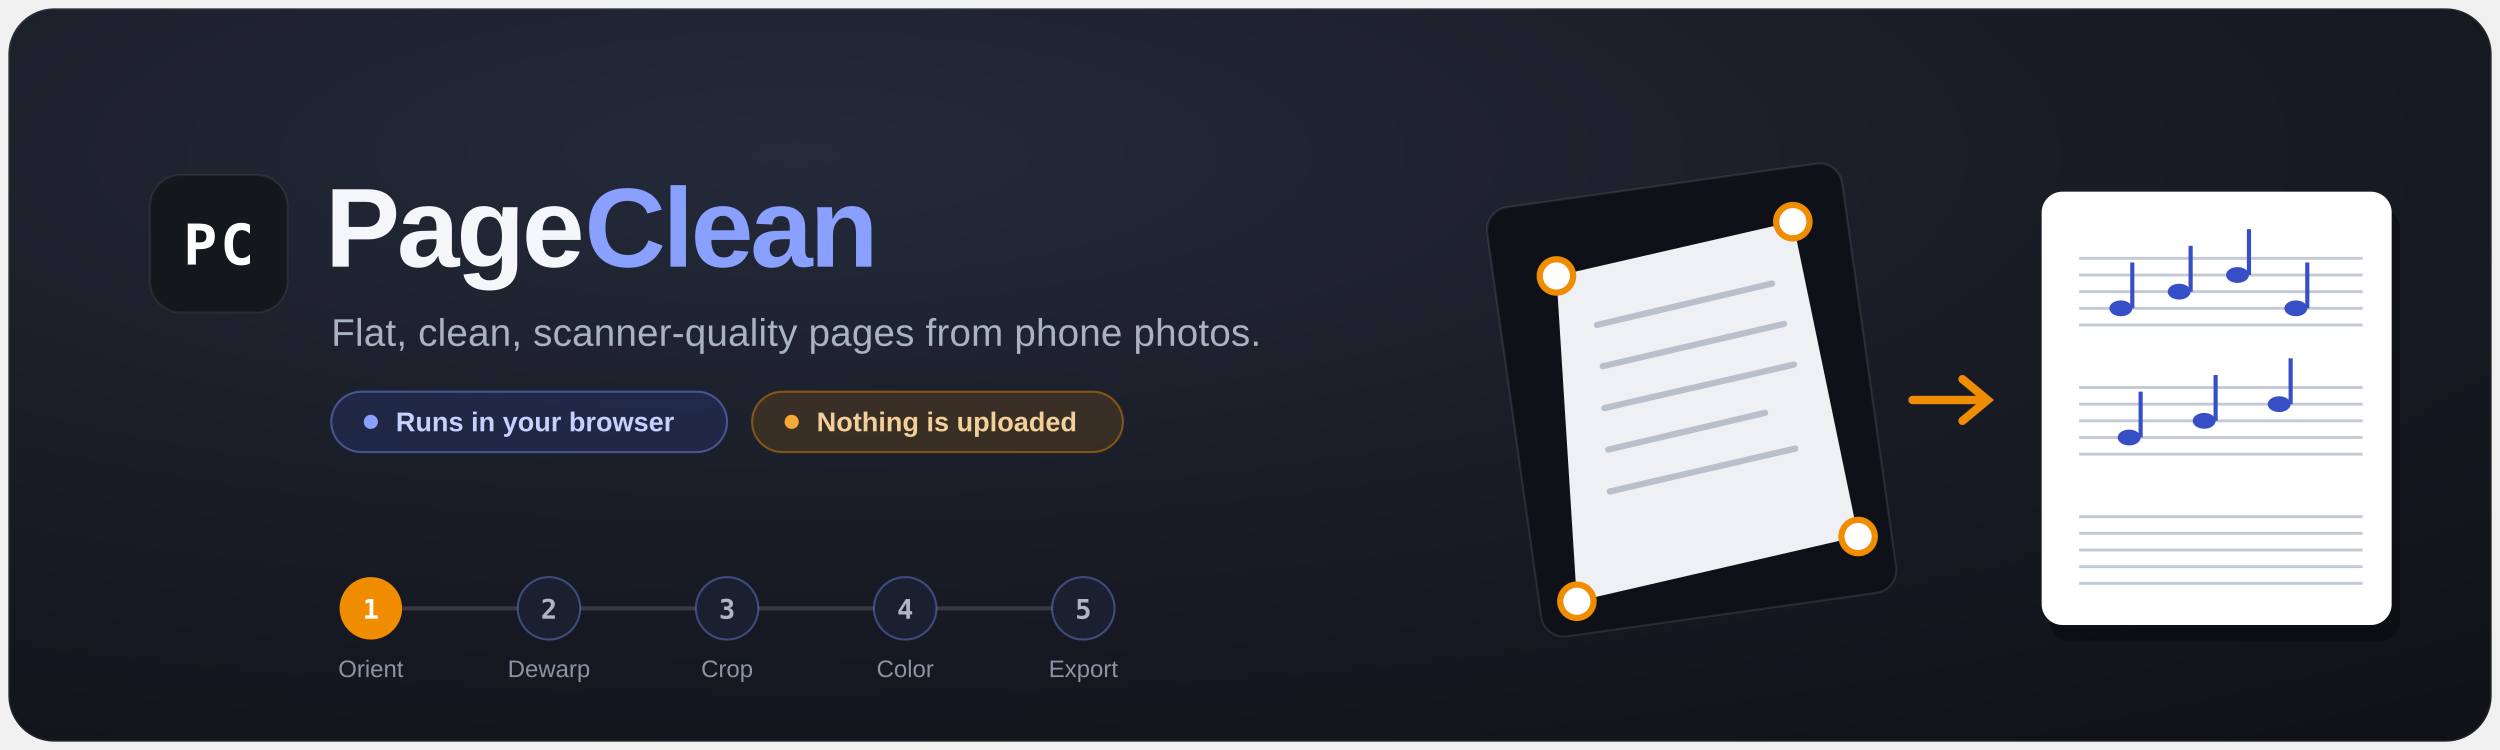
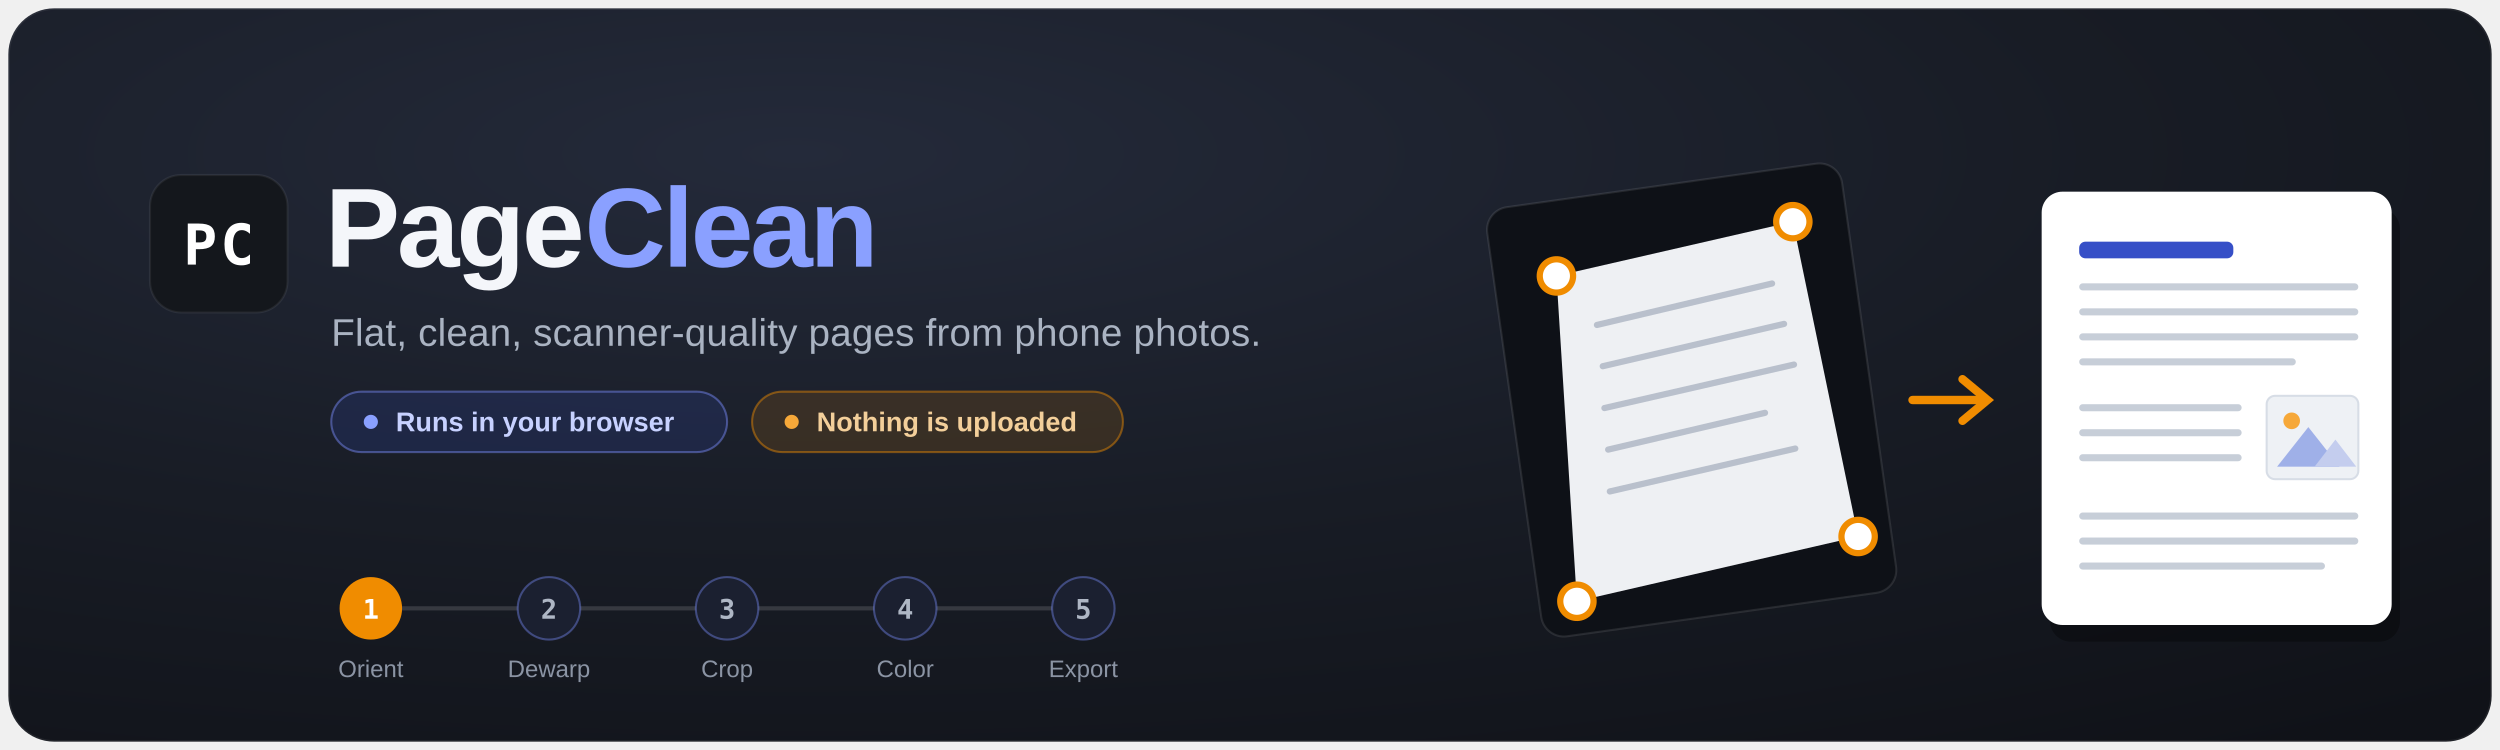
<svg xmlns="http://www.w3.org/2000/svg" viewBox="0 0 1200 360" width="1200" height="360" font-family="'Segoe UI', system-ui, -apple-system, 'Helvetica Neue', Arial, sans-serif">
  <defs>
    <radialGradient id="bed" cx="32%" cy="20%" r="100%">
      <stop offset="0%" stop-color="#242a3a" />
      <stop offset="52%" stop-color="#181c25" />
      <stop offset="100%" stop-color="#101218" />
    </radialGradient>
    <linearGradient id="accent" x1="0" y1="0" x2="1" y2="0">
      <stop offset="0%" stop-color="#8aa0ff" />
      <stop offset="100%" stop-color="#5c77f0" />
    </linearGradient>
  </defs>
  <rect x="4" y="4" width="1192" height="352" rx="22" fill="url(#bed)" stroke="rgba(255,255,255,0.07)" stroke-width="1.5" />
  <g>
    <rect x="72" y="84" width="66" height="66" rx="15" fill="#14171c" stroke="rgba(255,255,255,0.07)" />
    <text x="105" y="127" text-anchor="middle" font-family="'SF Mono', ui-monospace, 'Cascadia Code', Menlo, Consolas, monospace" font-size="27" font-weight="700" letter-spacing="1.5" fill="#ffffff">PC</text>
    <text x="156" y="128" font-size="54" font-weight="700" letter-spacing="-1.5" fill="#f4f6fa">Page<tspan fill="#8aa0ff">Clean</tspan>
    </text>
    <text x="159" y="166" font-size="18.5" font-weight="500" letter-spacing="0.1" fill="#aab3c2">Flat, clean, scanner-quality pages from phone photos.</text>
    <g font-size="13" font-weight="600">
      <rect x="159" y="188" width="190" height="29" rx="14.5" fill="rgba(54,79,199,0.18)" stroke="rgba(124,143,255,0.45)" />
      <circle cx="178" cy="202.5" r="3.4" fill="#8aa0ff" />
      <text x="190" y="207" fill="#c7d1ff">Runs in your browser</text>
      <rect x="361" y="188" width="178" height="29" rx="14.5" fill="rgba(240,140,0,0.14)" stroke="rgba(240,140,0,0.45)" />
      <circle cx="380" cy="202.5" r="3.4" fill="#f6a839" />
      <text x="392" y="207" fill="#f3cf9a">Nothing is uploaded</text>
    </g>
    <g>
      <line x1="178" y1="292" x2="520" y2="292" stroke="rgba(255,255,255,0.14)" stroke-width="2" />
      <circle cx="178" cy="292" r="15" fill="#f08c00" />
      <text x="178" y="297" text-anchor="middle" font-family="'SF Mono', ui-monospace, monospace" font-size="13" font-weight="700" fill="#ffffff">1</text>
      <g font-family="'SF Mono', ui-monospace, monospace" font-size="13" font-weight="600">
        <circle cx="263.5" cy="292" r="15" fill="#1b2030" stroke="rgba(124,143,255,0.40)" />
        <text x="263.5" y="297" text-anchor="middle" fill="#aeb6c4">2</text>
        <circle cx="349" cy="292" r="15" fill="#1b2030" stroke="rgba(124,143,255,0.40)" />
        <text x="349" y="297" text-anchor="middle" fill="#aeb6c4">3</text>
        <circle cx="434.5" cy="292" r="15" fill="#1b2030" stroke="rgba(124,143,255,0.40)" />
        <text x="434.5" y="297" text-anchor="middle" fill="#aeb6c4">4</text>
        <circle cx="520" cy="292" r="15" fill="#1b2030" stroke="rgba(124,143,255,0.40)" />
        <text x="520" y="297" text-anchor="middle" fill="#aeb6c4">5</text>
      </g>
      <g font-size="11.5" font-weight="500" fill="#8b94a4" text-anchor="middle">
        <text x="178" y="325">Orient</text>
        <text x="263.5" y="325">Dewarp</text>
        <text x="349" y="325">Crop</text>
        <text x="434.5" y="325">Color</text>
        <text x="520" y="325">Export</text>
      </g>
    </g>
  </g>
  <g transform="rotate(-8 812 192)">
    <rect x="726" y="88" width="172" height="208" rx="11" fill="#0e1117" stroke="rgba(255,255,255,0.10)" />
    <polygon points="756,124 872,114 882,268 744,280" fill="#eef0f3" />
    <g stroke="#b9c0cc" stroke-width="3" stroke-linecap="round">
      <line x1="772" y1="150" x2="858" y2="142" />
      <line x1="772" y1="170" x2="861" y2="162" />
      <line x1="770" y1="190" x2="863" y2="182" />
      <line x1="769" y1="210" x2="846" y2="203" />
      <line x1="767" y1="230" x2="858" y2="222" />
    </g>
    <g fill="#ffffff" stroke="#f08c00" stroke-width="3">
      <circle cx="756" cy="124" r="8" />
      <circle cx="872" cy="114" r="8" />
      <circle cx="882" cy="268" r="8" />
      <circle cx="744" cy="280" r="8" />
    </g>
  </g>
  <g stroke="#f08c00" stroke-width="4" stroke-linecap="round" fill="none">
    <line x1="918" y1="192" x2="952" y2="192" />
    <polyline points="942,182 954,192 942,202" />
  </g>
  <rect x="984" y="100" width="168" height="208" rx="10" fill="#000000" opacity="0.32" />
  <rect x="980" y="92" width="168" height="208" rx="10" fill="#ffffff" />
-   <g stroke="#c3cad6" stroke-width="1.4">
-     <g>
-       <line x1="998" y1="124" x2="1134" y2="124" />
-       <line x1="998" y1="132" x2="1134" y2="132" />
-       <line x1="998" y1="140" x2="1134" y2="140" />
-       <line x1="998" y1="148" x2="1134" y2="148" />
-       <line x1="998" y1="156" x2="1134" y2="156" />
-     </g>
-     <g>
-       <line x1="998" y1="186" x2="1134" y2="186" />
-       <line x1="998" y1="194" x2="1134" y2="194" />
-       <line x1="998" y1="202" x2="1134" y2="202" />
-       <line x1="998" y1="210" x2="1134" y2="210" />
-       <line x1="998" y1="218" x2="1134" y2="218" />
-     </g>
-     <g>
-       <line x1="998" y1="248" x2="1134" y2="248" />
-       <line x1="998" y1="256" x2="1134" y2="256" />
-       <line x1="998" y1="264" x2="1134" y2="264" />
-       <line x1="998" y1="272" x2="1134" y2="272" />
-       <line x1="998" y1="280" x2="1134" y2="280" />
-     </g>
+   <rect x="998" y="116" width="74" height="8" rx="3" fill="#364fc7" />
+   <g fill="#c7ced8">
+     <rect x="998" y="136" width="134" height="3.4" rx="1.7" />
+     <rect x="998" y="148" width="134" height="3.4" rx="1.7" />
+     <rect x="998" y="160" width="134" height="3.4" rx="1.7" />
+     <rect x="998" y="172" width="104" height="3.4" rx="1.7" />
+     <rect x="998" y="194" width="78" height="3.4" rx="1.7" />
+     <rect x="998" y="206" width="78" height="3.4" rx="1.7" />
+     <rect x="998" y="218" width="78" height="3.4" rx="1.7" />
+     <rect x="998" y="246" width="134" height="3.4" rx="1.7" />
+     <rect x="998" y="258" width="134" height="3.4" rx="1.7" />
+     <rect x="998" y="270" width="118" height="3.4" rx="1.7" />
  </g>
-   <g fill="#364fc7">
-     <ellipse cx="1018" cy="148" rx="5.5" ry="3.8" />
-     <rect x="1022.5" y="126" width="2" height="22" fill="#364fc7" />
-     <ellipse cx="1046" cy="140" rx="5.5" ry="3.8" />
-     <rect x="1050.5" y="118" width="2" height="22" fill="#364fc7" />
-     <ellipse cx="1074" cy="132" rx="5.5" ry="3.8" />
-     <rect x="1078.5" y="110" width="2" height="22" fill="#364fc7" />
-     <ellipse cx="1102" cy="148" rx="5.5" ry="3.8" />
-     <rect x="1106.5" y="126" width="2" height="22" fill="#364fc7" />
-     <ellipse cx="1022" cy="210" rx="5.5" ry="3.8" />
-     <rect x="1026.5" y="188" width="2" height="22" fill="#364fc7" />
-     <ellipse cx="1058" cy="202" rx="5.5" ry="3.8" />
-     <rect x="1062.5" y="180" width="2" height="22" fill="#364fc7" />
-     <ellipse cx="1094" cy="194" rx="5.5" ry="3.8" />
-     <rect x="1098.5" y="172" width="2" height="22" fill="#364fc7" />
-   </g>
+   <rect x="1088" y="190" width="44" height="40" rx="4" fill="#eef1f5" stroke="#d7dde6" />
+   <circle cx="1100" cy="202" r="4" fill="#f6a839" />
+   <polygon points="1093,224 1108,205 1123,224" fill="#9fb0e8" />
+   <polygon points="1111,224 1121,211 1131,224" fill="#c4cdee" />
</svg>
